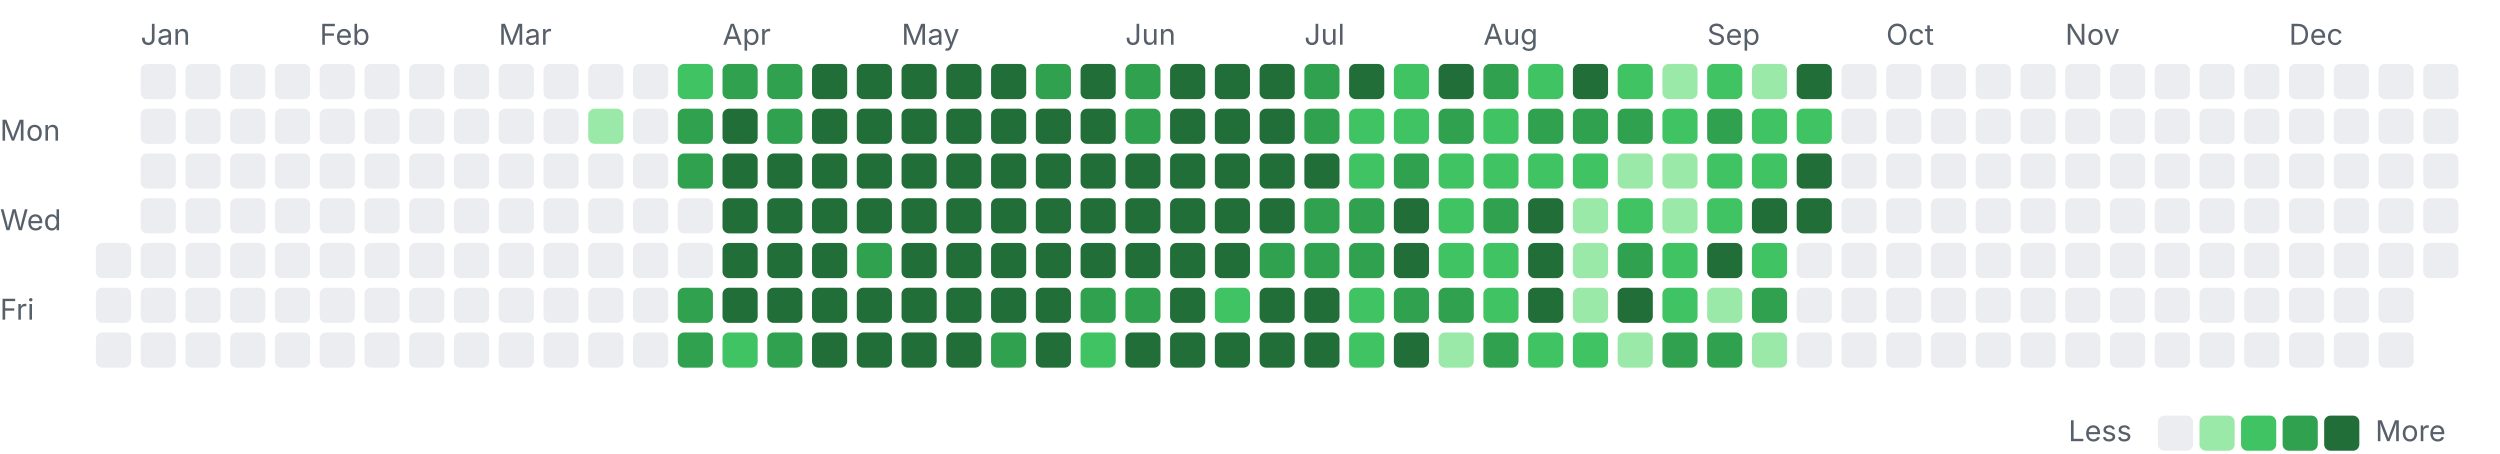
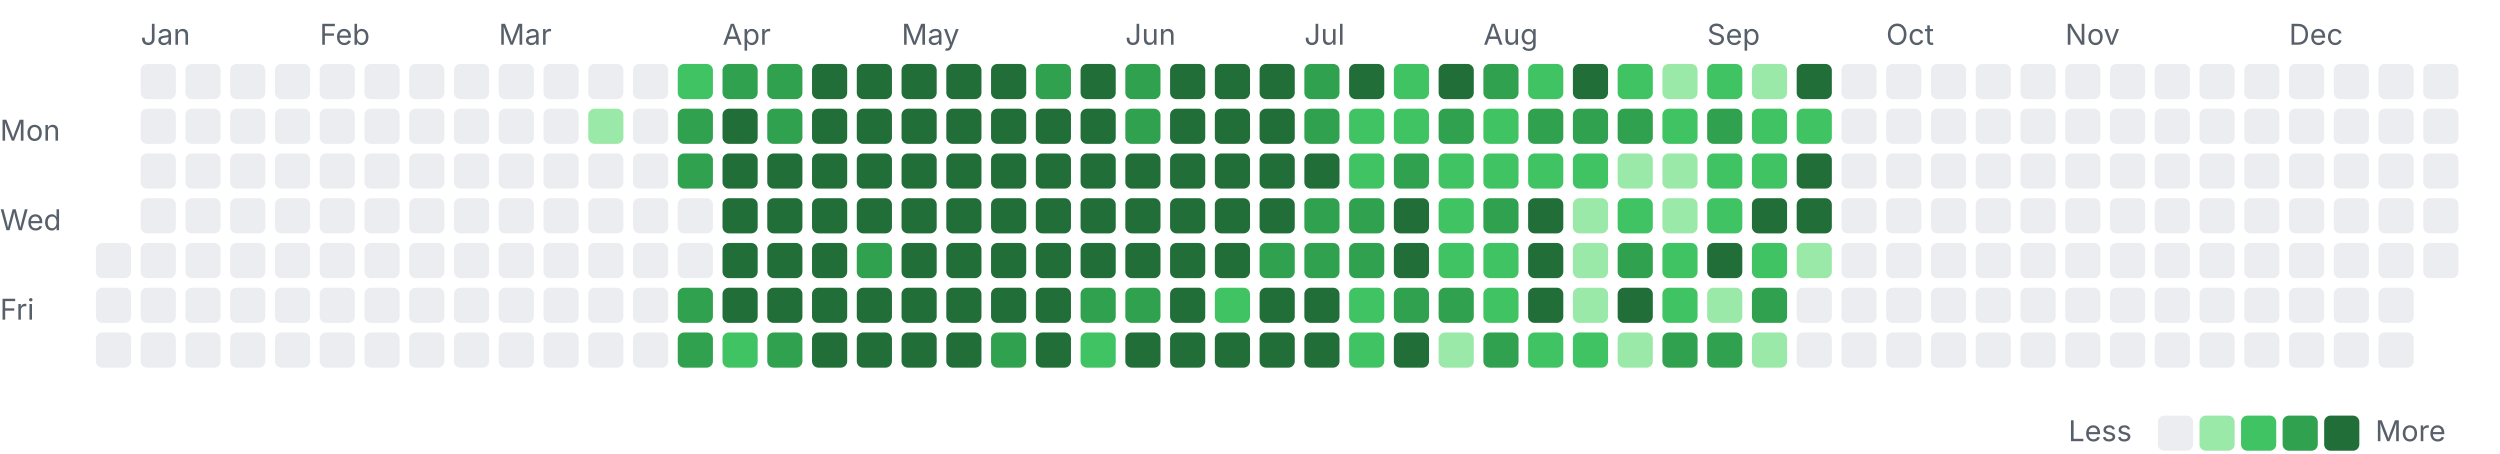
<svg xmlns="http://www.w3.org/2000/svg" width="782" height="142" viewBox="0 0 782 142">
  <style>.l0{fill:#ebedf0}.l1{fill:#9be9a8}.l2{fill:#40c463}.l3{fill:#30a14e}.l4{fill:#216e39} .lbl{fill:#57606a;font:9px -apple-system,Segoe UI,sans-serif}@media(prefers-color-scheme:dark){.l0{fill:#161b22}.l1{fill:#0e4429}.l2{fill:#006d32}.l3{fill:#26a641}.l4{fill:#39d353} .lbl{fill:#8b949e}}</style>
  <text class="lbl" x="44" y="14">Jan</text>
  <text class="lbl" x="100" y="14">Feb</text>
  <text class="lbl" x="156" y="14">Mar</text>
  <text class="lbl" x="226" y="14">Apr</text>
  <text class="lbl" x="282" y="14">May</text>
  <text class="lbl" x="352" y="14">Jun</text>
  <text class="lbl" x="408" y="14">Jul</text>
  <text class="lbl" x="464" y="14">Aug</text>
  <text class="lbl" x="534" y="14">Sep</text>
  <text class="lbl" x="590" y="14">Oct</text>
  <text class="lbl" x="646" y="14">Nov</text>
  <text class="lbl" x="716" y="14">Dec</text>
  <text class="lbl" x="0" y="44">Mon</text>
  <text class="lbl" x="0" y="72">Wed</text>
  <text class="lbl" x="0" y="100">Fri</text>
  <rect class="l0" x="30" y="76" width="11" height="11" rx="2" />
  <rect class="l0" x="30" y="90" width="11" height="11" rx="2" />
  <rect class="l0" x="30" y="104" width="11" height="11" rx="2" />
  <rect class="l0" x="44" y="20" width="11" height="11" rx="2" />
  <rect class="l0" x="44" y="34" width="11" height="11" rx="2" />
  <rect class="l0" x="44" y="48" width="11" height="11" rx="2" />
  <rect class="l0" x="44" y="62" width="11" height="11" rx="2" />
  <rect class="l0" x="44" y="76" width="11" height="11" rx="2" />
  <rect class="l0" x="44" y="90" width="11" height="11" rx="2" />
  <rect class="l0" x="44" y="104" width="11" height="11" rx="2" />
  <rect class="l0" x="58" y="20" width="11" height="11" rx="2" />
  <rect class="l0" x="58" y="34" width="11" height="11" rx="2" />
  <rect class="l0" x="58" y="48" width="11" height="11" rx="2" />
  <rect class="l0" x="58" y="62" width="11" height="11" rx="2" />
  <rect class="l0" x="58" y="76" width="11" height="11" rx="2" />
  <rect class="l0" x="58" y="90" width="11" height="11" rx="2" />
  <rect class="l0" x="58" y="104" width="11" height="11" rx="2" />
  <rect class="l0" x="72" y="20" width="11" height="11" rx="2" />
  <rect class="l0" x="72" y="34" width="11" height="11" rx="2" />
  <rect class="l0" x="72" y="48" width="11" height="11" rx="2" />
  <rect class="l0" x="72" y="62" width="11" height="11" rx="2" />
  <rect class="l0" x="72" y="76" width="11" height="11" rx="2" />
  <rect class="l0" x="72" y="90" width="11" height="11" rx="2" />
  <rect class="l0" x="72" y="104" width="11" height="11" rx="2" />
  <rect class="l0" x="86" y="20" width="11" height="11" rx="2" />
  <rect class="l0" x="86" y="34" width="11" height="11" rx="2" />
  <rect class="l0" x="86" y="48" width="11" height="11" rx="2" />
  <rect class="l0" x="86" y="62" width="11" height="11" rx="2" />
  <rect class="l0" x="86" y="76" width="11" height="11" rx="2" />
  <rect class="l0" x="86" y="90" width="11" height="11" rx="2" />
  <rect class="l0" x="86" y="104" width="11" height="11" rx="2" />
  <rect class="l0" x="100" y="20" width="11" height="11" rx="2" />
  <rect class="l0" x="100" y="34" width="11" height="11" rx="2" />
  <rect class="l0" x="100" y="48" width="11" height="11" rx="2" />
  <rect class="l0" x="100" y="62" width="11" height="11" rx="2" />
  <rect class="l0" x="100" y="76" width="11" height="11" rx="2" />
  <rect class="l0" x="100" y="90" width="11" height="11" rx="2" />
  <rect class="l0" x="100" y="104" width="11" height="11" rx="2" />
  <rect class="l0" x="114" y="20" width="11" height="11" rx="2" />
  <rect class="l0" x="114" y="34" width="11" height="11" rx="2" />
  <rect class="l0" x="114" y="48" width="11" height="11" rx="2" />
  <rect class="l0" x="114" y="62" width="11" height="11" rx="2" />
  <rect class="l0" x="114" y="76" width="11" height="11" rx="2" />
  <rect class="l0" x="114" y="90" width="11" height="11" rx="2" />
  <rect class="l0" x="114" y="104" width="11" height="11" rx="2" />
  <rect class="l0" x="128" y="20" width="11" height="11" rx="2" />
  <rect class="l0" x="128" y="34" width="11" height="11" rx="2" />
  <rect class="l0" x="128" y="48" width="11" height="11" rx="2" />
  <rect class="l0" x="128" y="62" width="11" height="11" rx="2" />
  <rect class="l0" x="128" y="76" width="11" height="11" rx="2" />
  <rect class="l0" x="128" y="90" width="11" height="11" rx="2" />
  <rect class="l0" x="128" y="104" width="11" height="11" rx="2" />
  <rect class="l0" x="142" y="20" width="11" height="11" rx="2" />
  <rect class="l0" x="142" y="34" width="11" height="11" rx="2" />
  <rect class="l0" x="142" y="48" width="11" height="11" rx="2" />
  <rect class="l0" x="142" y="62" width="11" height="11" rx="2" />
  <rect class="l0" x="142" y="76" width="11" height="11" rx="2" />
  <rect class="l0" x="142" y="90" width="11" height="11" rx="2" />
  <rect class="l0" x="142" y="104" width="11" height="11" rx="2" />
  <rect class="l0" x="156" y="20" width="11" height="11" rx="2" />
  <rect class="l0" x="156" y="34" width="11" height="11" rx="2" />
  <rect class="l0" x="156" y="48" width="11" height="11" rx="2" />
  <rect class="l0" x="156" y="62" width="11" height="11" rx="2" />
  <rect class="l0" x="156" y="76" width="11" height="11" rx="2" />
  <rect class="l0" x="156" y="90" width="11" height="11" rx="2" />
  <rect class="l0" x="156" y="104" width="11" height="11" rx="2" />
  <rect class="l0" x="170" y="20" width="11" height="11" rx="2" />
  <rect class="l0" x="170" y="34" width="11" height="11" rx="2" />
  <rect class="l0" x="170" y="48" width="11" height="11" rx="2" />
  <rect class="l0" x="170" y="62" width="11" height="11" rx="2" />
  <rect class="l0" x="170" y="76" width="11" height="11" rx="2" />
  <rect class="l0" x="170" y="90" width="11" height="11" rx="2" />
  <rect class="l0" x="170" y="104" width="11" height="11" rx="2" />
  <rect class="l0" x="184" y="20" width="11" height="11" rx="2" />
  <rect class="l1" x="184" y="34" width="11" height="11" rx="2" />
  <rect class="l0" x="184" y="48" width="11" height="11" rx="2" />
  <rect class="l0" x="184" y="62" width="11" height="11" rx="2" />
  <rect class="l0" x="184" y="76" width="11" height="11" rx="2" />
  <rect class="l0" x="184" y="90" width="11" height="11" rx="2" />
  <rect class="l0" x="184" y="104" width="11" height="11" rx="2" />
  <rect class="l0" x="198" y="20" width="11" height="11" rx="2" />
  <rect class="l0" x="198" y="34" width="11" height="11" rx="2" />
  <rect class="l0" x="198" y="48" width="11" height="11" rx="2" />
  <rect class="l0" x="198" y="62" width="11" height="11" rx="2" />
  <rect class="l0" x="198" y="76" width="11" height="11" rx="2" />
  <rect class="l0" x="198" y="90" width="11" height="11" rx="2" />
  <rect class="l0" x="198" y="104" width="11" height="11" rx="2" />
  <rect class="l2" x="212" y="20" width="11" height="11" rx="2" />
  <rect class="l3" x="212" y="34" width="11" height="11" rx="2" />
  <rect class="l3" x="212" y="48" width="11" height="11" rx="2" />
  <rect class="l0" x="212" y="62" width="11" height="11" rx="2" />
  <rect class="l0" x="212" y="76" width="11" height="11" rx="2" />
  <rect class="l3" x="212" y="90" width="11" height="11" rx="2" />
  <rect class="l3" x="212" y="104" width="11" height="11" rx="2" />
  <rect class="l3" x="226" y="20" width="11" height="11" rx="2" />
  <rect class="l4" x="226" y="34" width="11" height="11" rx="2" />
  <rect class="l4" x="226" y="48" width="11" height="11" rx="2" />
  <rect class="l4" x="226" y="62" width="11" height="11" rx="2" />
  <rect class="l4" x="226" y="76" width="11" height="11" rx="2" />
  <rect class="l4" x="226" y="90" width="11" height="11" rx="2" />
  <rect class="l2" x="226" y="104" width="11" height="11" rx="2" />
  <rect class="l3" x="240" y="20" width="11" height="11" rx="2" />
  <rect class="l3" x="240" y="34" width="11" height="11" rx="2" />
  <rect class="l4" x="240" y="48" width="11" height="11" rx="2" />
  <rect class="l4" x="240" y="62" width="11" height="11" rx="2" />
  <rect class="l4" x="240" y="76" width="11" height="11" rx="2" />
  <rect class="l4" x="240" y="90" width="11" height="11" rx="2" />
  <rect class="l3" x="240" y="104" width="11" height="11" rx="2" />
  <rect class="l4" x="254" y="20" width="11" height="11" rx="2" />
  <rect class="l4" x="254" y="34" width="11" height="11" rx="2" />
  <rect class="l4" x="254" y="48" width="11" height="11" rx="2" />
  <rect class="l4" x="254" y="62" width="11" height="11" rx="2" />
  <rect class="l4" x="254" y="76" width="11" height="11" rx="2" />
  <rect class="l4" x="254" y="90" width="11" height="11" rx="2" />
  <rect class="l4" x="254" y="104" width="11" height="11" rx="2" />
  <rect class="l4" x="268" y="20" width="11" height="11" rx="2" />
  <rect class="l4" x="268" y="34" width="11" height="11" rx="2" />
  <rect class="l4" x="268" y="48" width="11" height="11" rx="2" />
  <rect class="l4" x="268" y="62" width="11" height="11" rx="2" />
  <rect class="l3" x="268" y="76" width="11" height="11" rx="2" />
  <rect class="l4" x="268" y="90" width="11" height="11" rx="2" />
  <rect class="l4" x="268" y="104" width="11" height="11" rx="2" />
  <rect class="l4" x="282" y="20" width="11" height="11" rx="2" />
  <rect class="l4" x="282" y="34" width="11" height="11" rx="2" />
  <rect class="l4" x="282" y="48" width="11" height="11" rx="2" />
  <rect class="l4" x="282" y="62" width="11" height="11" rx="2" />
  <rect class="l4" x="282" y="76" width="11" height="11" rx="2" />
  <rect class="l4" x="282" y="90" width="11" height="11" rx="2" />
  <rect class="l4" x="282" y="104" width="11" height="11" rx="2" />
  <rect class="l4" x="296" y="20" width="11" height="11" rx="2" />
  <rect class="l4" x="296" y="34" width="11" height="11" rx="2" />
  <rect class="l4" x="296" y="48" width="11" height="11" rx="2" />
  <rect class="l4" x="296" y="62" width="11" height="11" rx="2" />
  <rect class="l4" x="296" y="76" width="11" height="11" rx="2" />
  <rect class="l4" x="296" y="90" width="11" height="11" rx="2" />
  <rect class="l4" x="296" y="104" width="11" height="11" rx="2" />
  <rect class="l4" x="310" y="20" width="11" height="11" rx="2" />
  <rect class="l4" x="310" y="34" width="11" height="11" rx="2" />
  <rect class="l4" x="310" y="48" width="11" height="11" rx="2" />
  <rect class="l4" x="310" y="62" width="11" height="11" rx="2" />
  <rect class="l4" x="310" y="76" width="11" height="11" rx="2" />
  <rect class="l4" x="310" y="90" width="11" height="11" rx="2" />
  <rect class="l3" x="310" y="104" width="11" height="11" rx="2" />
  <rect class="l3" x="324" y="20" width="11" height="11" rx="2" />
  <rect class="l4" x="324" y="34" width="11" height="11" rx="2" />
  <rect class="l4" x="324" y="48" width="11" height="11" rx="2" />
  <rect class="l4" x="324" y="62" width="11" height="11" rx="2" />
  <rect class="l4" x="324" y="76" width="11" height="11" rx="2" />
  <rect class="l4" x="324" y="90" width="11" height="11" rx="2" />
  <rect class="l4" x="324" y="104" width="11" height="11" rx="2" />
  <rect class="l4" x="338" y="20" width="11" height="11" rx="2" />
  <rect class="l4" x="338" y="34" width="11" height="11" rx="2" />
  <rect class="l4" x="338" y="48" width="11" height="11" rx="2" />
  <rect class="l4" x="338" y="62" width="11" height="11" rx="2" />
  <rect class="l4" x="338" y="76" width="11" height="11" rx="2" />
  <rect class="l3" x="338" y="90" width="11" height="11" rx="2" />
  <rect class="l2" x="338" y="104" width="11" height="11" rx="2" />
  <rect class="l3" x="352" y="20" width="11" height="11" rx="2" />
  <rect class="l3" x="352" y="34" width="11" height="11" rx="2" />
  <rect class="l4" x="352" y="48" width="11" height="11" rx="2" />
  <rect class="l4" x="352" y="62" width="11" height="11" rx="2" />
  <rect class="l4" x="352" y="76" width="11" height="11" rx="2" />
  <rect class="l3" x="352" y="90" width="11" height="11" rx="2" />
  <rect class="l4" x="352" y="104" width="11" height="11" rx="2" />
  <rect class="l4" x="366" y="20" width="11" height="11" rx="2" />
  <rect class="l4" x="366" y="34" width="11" height="11" rx="2" />
  <rect class="l4" x="366" y="48" width="11" height="11" rx="2" />
  <rect class="l4" x="366" y="62" width="11" height="11" rx="2" />
  <rect class="l4" x="366" y="76" width="11" height="11" rx="2" />
  <rect class="l4" x="366" y="90" width="11" height="11" rx="2" />
  <rect class="l4" x="366" y="104" width="11" height="11" rx="2" />
  <rect class="l4" x="380" y="20" width="11" height="11" rx="2" />
  <rect class="l4" x="380" y="34" width="11" height="11" rx="2" />
  <rect class="l4" x="380" y="48" width="11" height="11" rx="2" />
  <rect class="l4" x="380" y="62" width="11" height="11" rx="2" />
  <rect class="l4" x="380" y="76" width="11" height="11" rx="2" />
  <rect class="l2" x="380" y="90" width="11" height="11" rx="2" />
  <rect class="l4" x="380" y="104" width="11" height="11" rx="2" />
  <rect class="l4" x="394" y="20" width="11" height="11" rx="2" />
  <rect class="l4" x="394" y="34" width="11" height="11" rx="2" />
  <rect class="l4" x="394" y="48" width="11" height="11" rx="2" />
  <rect class="l4" x="394" y="62" width="11" height="11" rx="2" />
  <rect class="l3" x="394" y="76" width="11" height="11" rx="2" />
  <rect class="l4" x="394" y="90" width="11" height="11" rx="2" />
  <rect class="l4" x="394" y="104" width="11" height="11" rx="2" />
  <rect class="l3" x="408" y="20" width="11" height="11" rx="2" />
  <rect class="l3" x="408" y="34" width="11" height="11" rx="2" />
  <rect class="l4" x="408" y="48" width="11" height="11" rx="2" />
  <rect class="l3" x="408" y="62" width="11" height="11" rx="2" />
  <rect class="l3" x="408" y="76" width="11" height="11" rx="2" />
  <rect class="l4" x="408" y="90" width="11" height="11" rx="2" />
  <rect class="l4" x="408" y="104" width="11" height="11" rx="2" />
  <rect class="l4" x="422" y="20" width="11" height="11" rx="2" />
  <rect class="l2" x="422" y="34" width="11" height="11" rx="2" />
  <rect class="l2" x="422" y="48" width="11" height="11" rx="2" />
  <rect class="l3" x="422" y="62" width="11" height="11" rx="2" />
  <rect class="l3" x="422" y="76" width="11" height="11" rx="2" />
  <rect class="l2" x="422" y="90" width="11" height="11" rx="2" />
  <rect class="l2" x="422" y="104" width="11" height="11" rx="2" />
  <rect class="l2" x="436" y="20" width="11" height="11" rx="2" />
  <rect class="l2" x="436" y="34" width="11" height="11" rx="2" />
  <rect class="l3" x="436" y="48" width="11" height="11" rx="2" />
  <rect class="l4" x="436" y="62" width="11" height="11" rx="2" />
  <rect class="l4" x="436" y="76" width="11" height="11" rx="2" />
  <rect class="l3" x="436" y="90" width="11" height="11" rx="2" />
  <rect class="l4" x="436" y="104" width="11" height="11" rx="2" />
  <rect class="l4" x="450" y="20" width="11" height="11" rx="2" />
  <rect class="l3" x="450" y="34" width="11" height="11" rx="2" />
  <rect class="l2" x="450" y="48" width="11" height="11" rx="2" />
  <rect class="l2" x="450" y="62" width="11" height="11" rx="2" />
  <rect class="l2" x="450" y="76" width="11" height="11" rx="2" />
  <rect class="l3" x="450" y="90" width="11" height="11" rx="2" />
  <rect class="l1" x="450" y="104" width="11" height="11" rx="2" />
  <rect class="l3" x="464" y="20" width="11" height="11" rx="2" />
  <rect class="l2" x="464" y="34" width="11" height="11" rx="2" />
  <rect class="l2" x="464" y="48" width="11" height="11" rx="2" />
  <rect class="l3" x="464" y="62" width="11" height="11" rx="2" />
  <rect class="l2" x="464" y="76" width="11" height="11" rx="2" />
  <rect class="l2" x="464" y="90" width="11" height="11" rx="2" />
  <rect class="l3" x="464" y="104" width="11" height="11" rx="2" />
  <rect class="l2" x="478" y="20" width="11" height="11" rx="2" />
  <rect class="l3" x="478" y="34" width="11" height="11" rx="2" />
  <rect class="l2" x="478" y="48" width="11" height="11" rx="2" />
  <rect class="l4" x="478" y="62" width="11" height="11" rx="2" />
  <rect class="l4" x="478" y="76" width="11" height="11" rx="2" />
  <rect class="l4" x="478" y="90" width="11" height="11" rx="2" />
  <rect class="l2" x="478" y="104" width="11" height="11" rx="2" />
  <rect class="l4" x="492" y="20" width="11" height="11" rx="2" />
  <rect class="l3" x="492" y="34" width="11" height="11" rx="2" />
  <rect class="l2" x="492" y="48" width="11" height="11" rx="2" />
  <rect class="l1" x="492" y="62" width="11" height="11" rx="2" />
  <rect class="l1" x="492" y="76" width="11" height="11" rx="2" />
  <rect class="l1" x="492" y="90" width="11" height="11" rx="2" />
  <rect class="l2" x="492" y="104" width="11" height="11" rx="2" />
  <rect class="l2" x="506" y="20" width="11" height="11" rx="2" />
  <rect class="l3" x="506" y="34" width="11" height="11" rx="2" />
  <rect class="l1" x="506" y="48" width="11" height="11" rx="2" />
  <rect class="l2" x="506" y="62" width="11" height="11" rx="2" />
  <rect class="l3" x="506" y="76" width="11" height="11" rx="2" />
  <rect class="l4" x="506" y="90" width="11" height="11" rx="2" />
  <rect class="l1" x="506" y="104" width="11" height="11" rx="2" />
  <rect class="l1" x="520" y="20" width="11" height="11" rx="2" />
  <rect class="l2" x="520" y="34" width="11" height="11" rx="2" />
  <rect class="l1" x="520" y="48" width="11" height="11" rx="2" />
  <rect class="l1" x="520" y="62" width="11" height="11" rx="2" />
  <rect class="l2" x="520" y="76" width="11" height="11" rx="2" />
  <rect class="l2" x="520" y="90" width="11" height="11" rx="2" />
  <rect class="l3" x="520" y="104" width="11" height="11" rx="2" />
  <rect class="l2" x="534" y="20" width="11" height="11" rx="2" />
  <rect class="l3" x="534" y="34" width="11" height="11" rx="2" />
  <rect class="l2" x="534" y="48" width="11" height="11" rx="2" />
  <rect class="l2" x="534" y="62" width="11" height="11" rx="2" />
  <rect class="l4" x="534" y="76" width="11" height="11" rx="2" />
  <rect class="l1" x="534" y="90" width="11" height="11" rx="2" />
  <rect class="l3" x="534" y="104" width="11" height="11" rx="2" />
  <rect class="l1" x="548" y="20" width="11" height="11" rx="2" />
  <rect class="l2" x="548" y="34" width="11" height="11" rx="2" />
  <rect class="l2" x="548" y="48" width="11" height="11" rx="2" />
  <rect class="l4" x="548" y="62" width="11" height="11" rx="2" />
  <rect class="l2" x="548" y="76" width="11" height="11" rx="2" />
  <rect class="l3" x="548" y="90" width="11" height="11" rx="2" />
  <rect class="l1" x="548" y="104" width="11" height="11" rx="2" />
  <rect class="l4" x="562" y="20" width="11" height="11" rx="2" />
  <rect class="l2" x="562" y="34" width="11" height="11" rx="2" />
  <rect class="l4" x="562" y="48" width="11" height="11" rx="2" />
  <rect class="l4" x="562" y="62" width="11" height="11" rx="2" />
-   <rect class="l0" x="562" y="76" width="11" height="11" rx="2" />
+   <rect class="l1" x="562" y="76" width="11" height="11" rx="2" />
  <rect class="l0" x="562" y="90" width="11" height="11" rx="2" />
  <rect class="l0" x="562" y="104" width="11" height="11" rx="2" />
  <rect class="l0" x="576" y="20" width="11" height="11" rx="2" />
  <rect class="l0" x="576" y="34" width="11" height="11" rx="2" />
  <rect class="l0" x="576" y="48" width="11" height="11" rx="2" />
  <rect class="l0" x="576" y="62" width="11" height="11" rx="2" />
  <rect class="l0" x="576" y="76" width="11" height="11" rx="2" />
  <rect class="l0" x="576" y="90" width="11" height="11" rx="2" />
  <rect class="l0" x="576" y="104" width="11" height="11" rx="2" />
  <rect class="l0" x="590" y="20" width="11" height="11" rx="2" />
  <rect class="l0" x="590" y="34" width="11" height="11" rx="2" />
  <rect class="l0" x="590" y="48" width="11" height="11" rx="2" />
  <rect class="l0" x="590" y="62" width="11" height="11" rx="2" />
  <rect class="l0" x="590" y="76" width="11" height="11" rx="2" />
  <rect class="l0" x="590" y="90" width="11" height="11" rx="2" />
  <rect class="l0" x="590" y="104" width="11" height="11" rx="2" />
  <rect class="l0" x="604" y="20" width="11" height="11" rx="2" />
  <rect class="l0" x="604" y="34" width="11" height="11" rx="2" />
  <rect class="l0" x="604" y="48" width="11" height="11" rx="2" />
  <rect class="l0" x="604" y="62" width="11" height="11" rx="2" />
  <rect class="l0" x="604" y="76" width="11" height="11" rx="2" />
  <rect class="l0" x="604" y="90" width="11" height="11" rx="2" />
  <rect class="l0" x="604" y="104" width="11" height="11" rx="2" />
  <rect class="l0" x="618" y="20" width="11" height="11" rx="2" />
  <rect class="l0" x="618" y="34" width="11" height="11" rx="2" />
  <rect class="l0" x="618" y="48" width="11" height="11" rx="2" />
  <rect class="l0" x="618" y="62" width="11" height="11" rx="2" />
  <rect class="l0" x="618" y="76" width="11" height="11" rx="2" />
  <rect class="l0" x="618" y="90" width="11" height="11" rx="2" />
  <rect class="l0" x="618" y="104" width="11" height="11" rx="2" />
  <rect class="l0" x="632" y="20" width="11" height="11" rx="2" />
  <rect class="l0" x="632" y="34" width="11" height="11" rx="2" />
  <rect class="l0" x="632" y="48" width="11" height="11" rx="2" />
  <rect class="l0" x="632" y="62" width="11" height="11" rx="2" />
  <rect class="l0" x="632" y="76" width="11" height="11" rx="2" />
  <rect class="l0" x="632" y="90" width="11" height="11" rx="2" />
  <rect class="l0" x="632" y="104" width="11" height="11" rx="2" />
  <rect class="l0" x="646" y="20" width="11" height="11" rx="2" />
  <rect class="l0" x="646" y="34" width="11" height="11" rx="2" />
  <rect class="l0" x="646" y="48" width="11" height="11" rx="2" />
  <rect class="l0" x="646" y="62" width="11" height="11" rx="2" />
  <rect class="l0" x="646" y="76" width="11" height="11" rx="2" />
  <rect class="l0" x="646" y="90" width="11" height="11" rx="2" />
  <rect class="l0" x="646" y="104" width="11" height="11" rx="2" />
  <rect class="l0" x="660" y="20" width="11" height="11" rx="2" />
  <rect class="l0" x="660" y="34" width="11" height="11" rx="2" />
  <rect class="l0" x="660" y="48" width="11" height="11" rx="2" />
  <rect class="l0" x="660" y="62" width="11" height="11" rx="2" />
  <rect class="l0" x="660" y="76" width="11" height="11" rx="2" />
  <rect class="l0" x="660" y="90" width="11" height="11" rx="2" />
  <rect class="l0" x="660" y="104" width="11" height="11" rx="2" />
  <rect class="l0" x="674" y="20" width="11" height="11" rx="2" />
  <rect class="l0" x="674" y="34" width="11" height="11" rx="2" />
  <rect class="l0" x="674" y="48" width="11" height="11" rx="2" />
  <rect class="l0" x="674" y="62" width="11" height="11" rx="2" />
  <rect class="l0" x="674" y="76" width="11" height="11" rx="2" />
  <rect class="l0" x="674" y="90" width="11" height="11" rx="2" />
  <rect class="l0" x="674" y="104" width="11" height="11" rx="2" />
  <rect class="l0" x="688" y="20" width="11" height="11" rx="2" />
  <rect class="l0" x="688" y="34" width="11" height="11" rx="2" />
  <rect class="l0" x="688" y="48" width="11" height="11" rx="2" />
  <rect class="l0" x="688" y="62" width="11" height="11" rx="2" />
  <rect class="l0" x="688" y="76" width="11" height="11" rx="2" />
  <rect class="l0" x="688" y="90" width="11" height="11" rx="2" />
  <rect class="l0" x="688" y="104" width="11" height="11" rx="2" />
  <rect class="l0" x="702" y="20" width="11" height="11" rx="2" />
  <rect class="l0" x="702" y="34" width="11" height="11" rx="2" />
  <rect class="l0" x="702" y="48" width="11" height="11" rx="2" />
  <rect class="l0" x="702" y="62" width="11" height="11" rx="2" />
  <rect class="l0" x="702" y="76" width="11" height="11" rx="2" />
  <rect class="l0" x="702" y="90" width="11" height="11" rx="2" />
  <rect class="l0" x="702" y="104" width="11" height="11" rx="2" />
  <rect class="l0" x="716" y="20" width="11" height="11" rx="2" />
  <rect class="l0" x="716" y="34" width="11" height="11" rx="2" />
  <rect class="l0" x="716" y="48" width="11" height="11" rx="2" />
  <rect class="l0" x="716" y="62" width="11" height="11" rx="2" />
  <rect class="l0" x="716" y="76" width="11" height="11" rx="2" />
  <rect class="l0" x="716" y="90" width="11" height="11" rx="2" />
  <rect class="l0" x="716" y="104" width="11" height="11" rx="2" />
  <rect class="l0" x="730" y="20" width="11" height="11" rx="2" />
  <rect class="l0" x="730" y="34" width="11" height="11" rx="2" />
  <rect class="l0" x="730" y="48" width="11" height="11" rx="2" />
  <rect class="l0" x="730" y="62" width="11" height="11" rx="2" />
  <rect class="l0" x="730" y="76" width="11" height="11" rx="2" />
  <rect class="l0" x="730" y="90" width="11" height="11" rx="2" />
  <rect class="l0" x="730" y="104" width="11" height="11" rx="2" />
  <rect class="l0" x="744" y="20" width="11" height="11" rx="2" />
  <rect class="l0" x="744" y="34" width="11" height="11" rx="2" />
  <rect class="l0" x="744" y="48" width="11" height="11" rx="2" />
  <rect class="l0" x="744" y="62" width="11" height="11" rx="2" />
  <rect class="l0" x="744" y="76" width="11" height="11" rx="2" />
  <rect class="l0" x="744" y="90" width="11" height="11" rx="2" />
  <rect class="l0" x="744" y="104" width="11" height="11" rx="2" />
  <rect class="l0" x="758" y="20" width="11" height="11" rx="2" />
  <rect class="l0" x="758" y="34" width="11" height="11" rx="2" />
  <rect class="l0" x="758" y="48" width="11" height="11" rx="2" />
  <rect class="l0" x="758" y="62" width="11" height="11" rx="2" />
  <rect class="l0" x="758" y="76" width="11" height="11" rx="2" />
  <text class="lbl" x="647" y="138">Less</text>
  <rect class="l0" x="675" y="130" width="11" height="11" rx="2" />
  <rect class="l1" x="688" y="130" width="11" height="11" rx="2" />
  <rect class="l2" x="701" y="130" width="11" height="11" rx="2" />
  <rect class="l3" x="714" y="130" width="11" height="11" rx="2" />
  <rect class="l4" x="727" y="130" width="11" height="11" rx="2" />
  <text class="lbl" x="743" y="138">More</text>
</svg>
